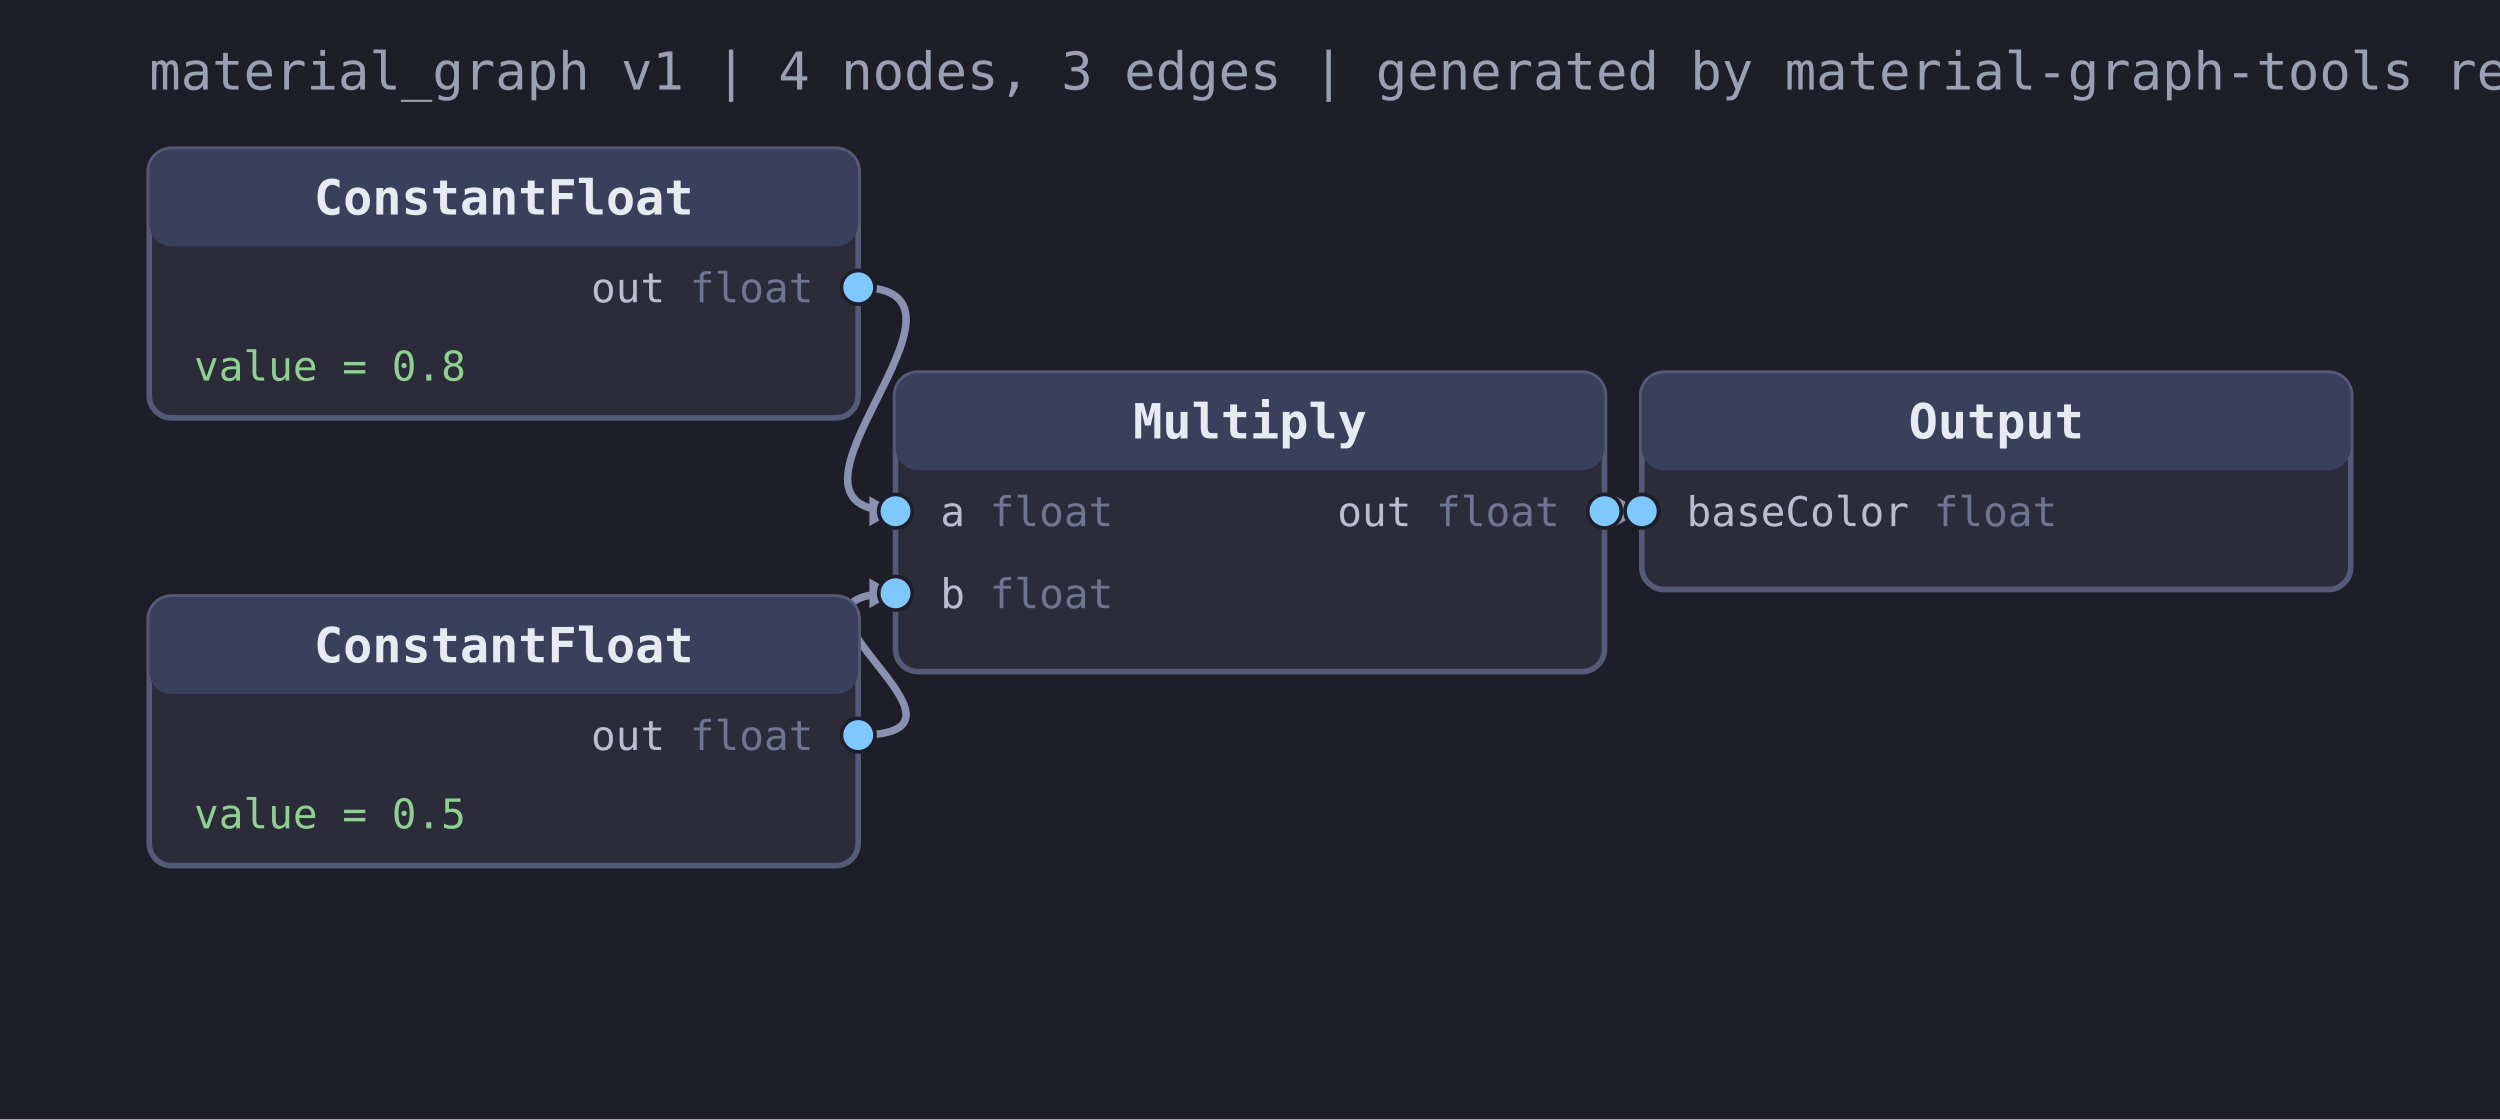
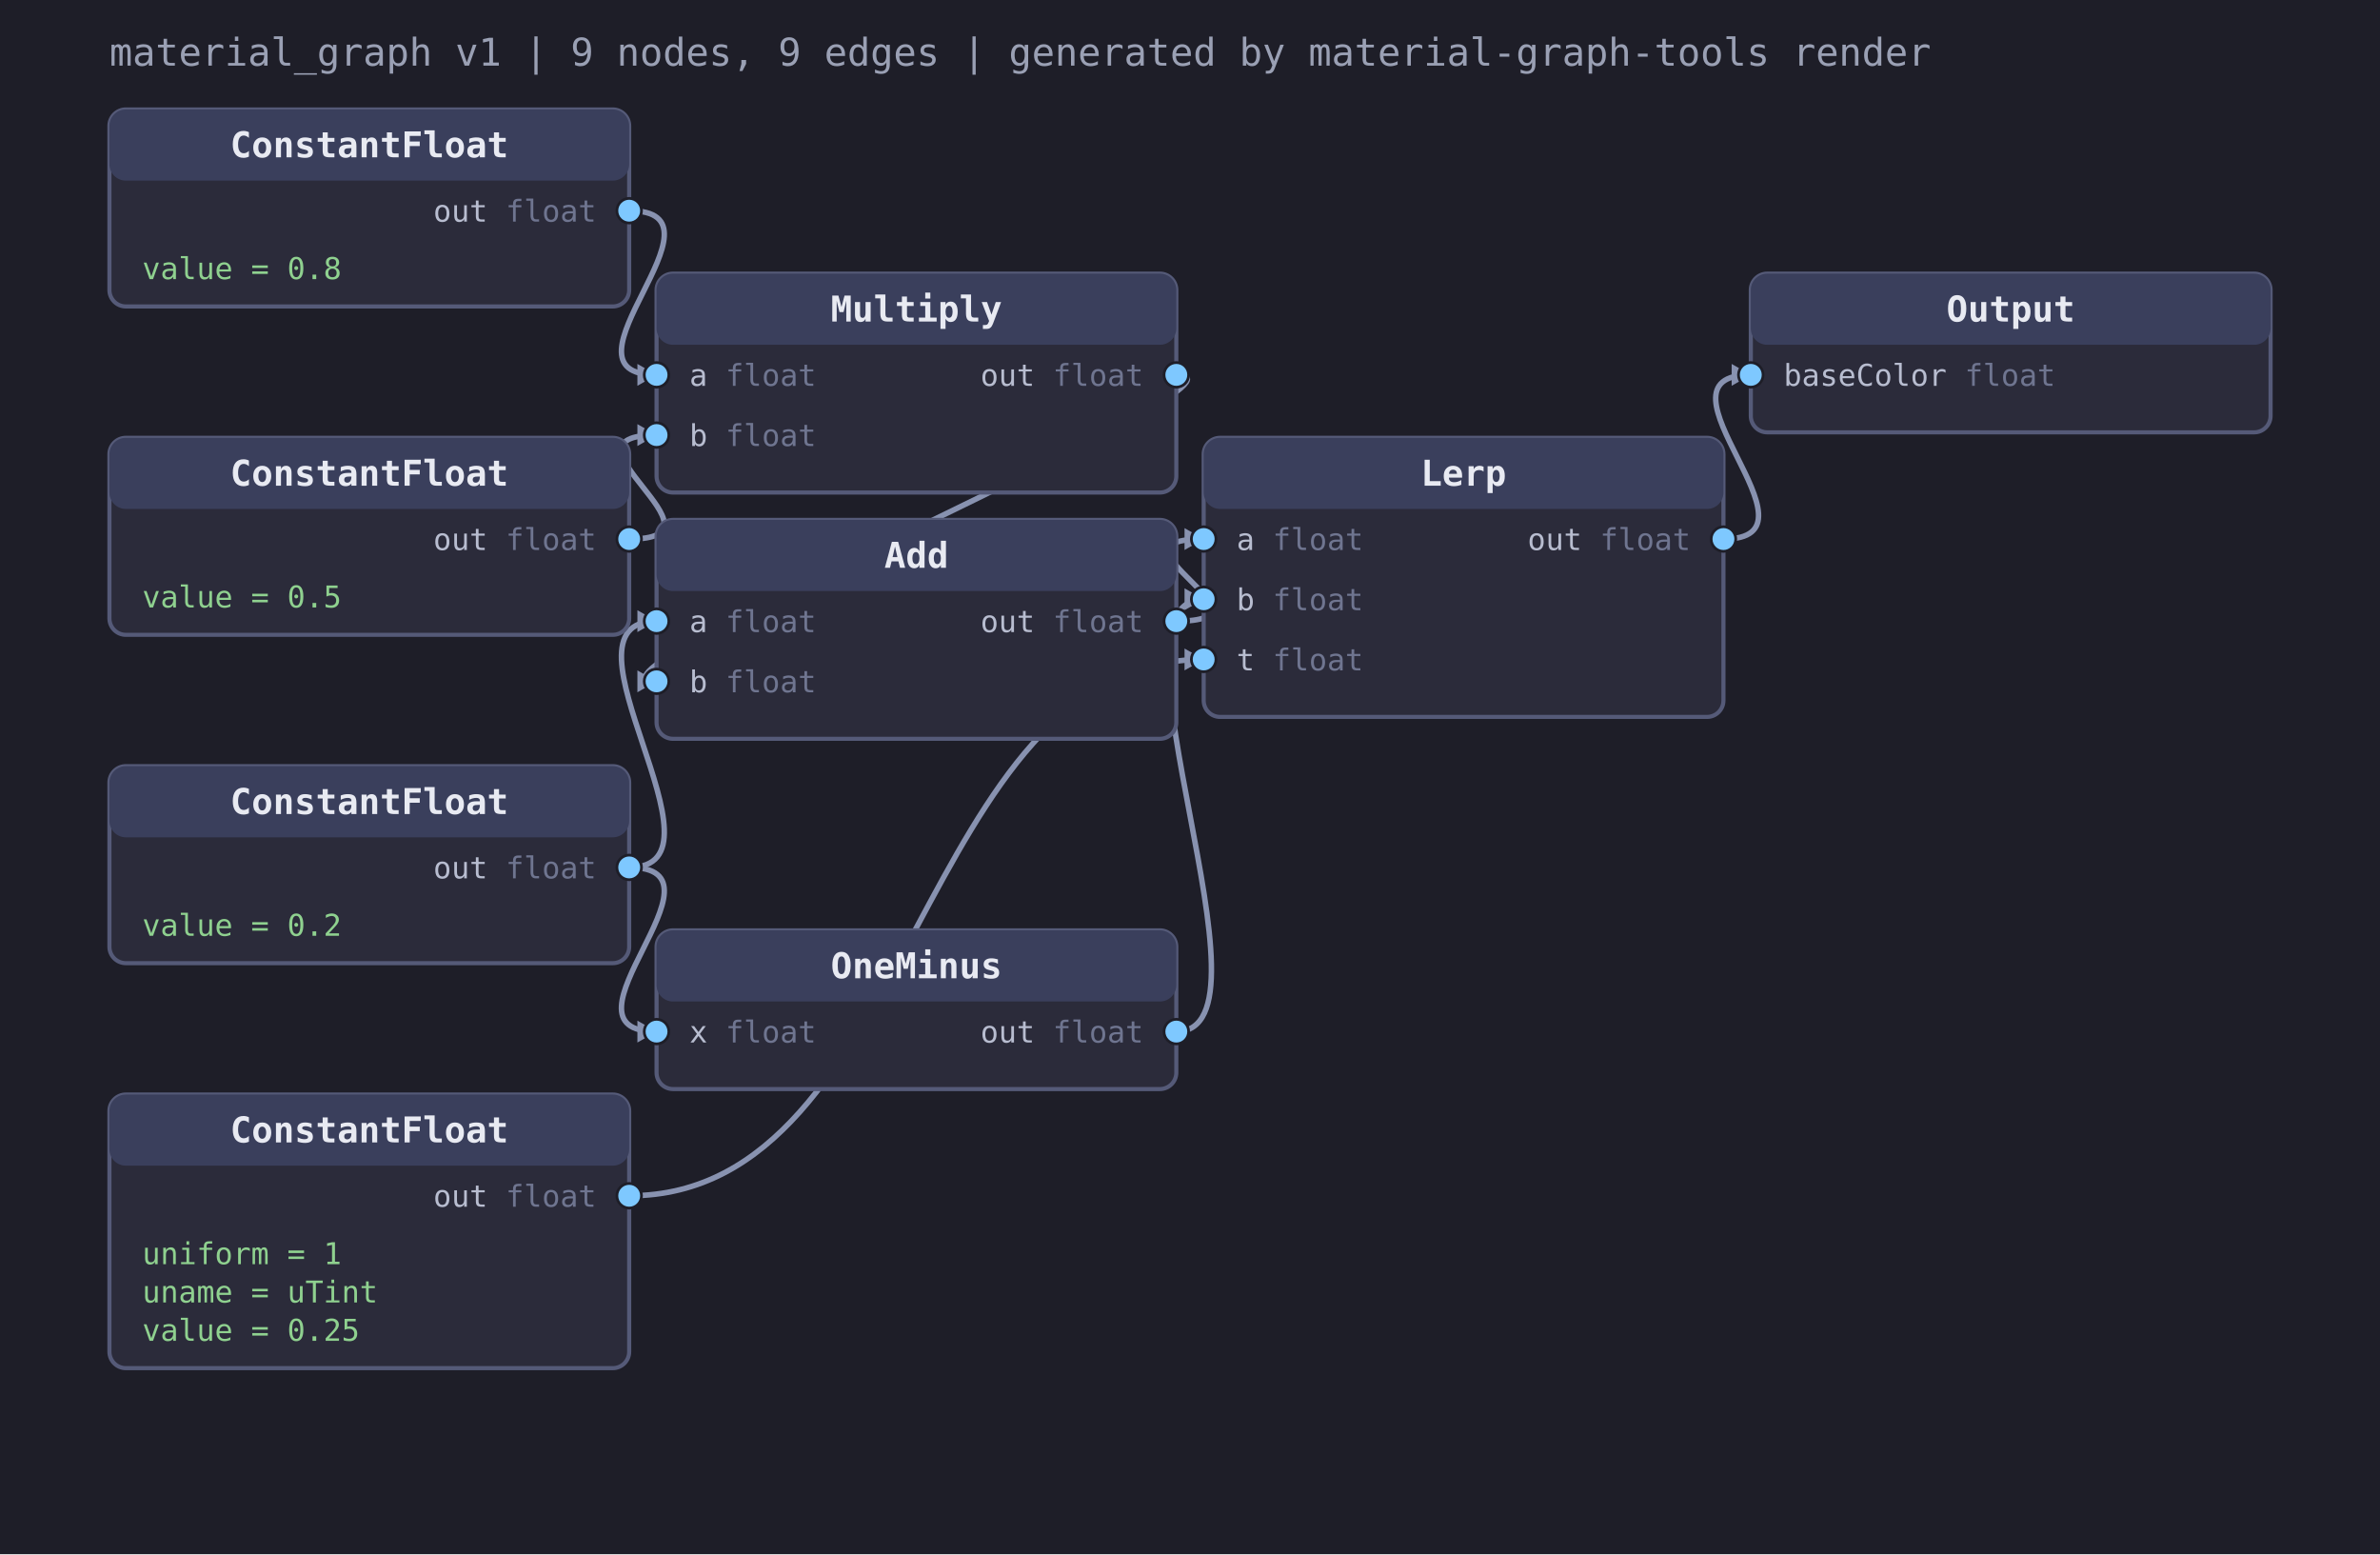
- <svg xmlns="http://www.w3.org/2000/svg" width="670.0" height="300.0" viewBox="0 0 670.0 300.0" font-family="Consolas,monospace">
+ <svg xmlns="http://www.w3.org/2000/svg" width="870.0" height="568.0" viewBox="0 0 870.0 568.0" font-family="Consolas,monospace">
  <rect width="100%" height="100%" fill="#1e1e28" />
-   <text x="40.0" y="24" font-size="14" fill="#9aa0b4">material_graph v1  |  4 nodes, 3 edges  |  generated by material-graph-tools render</text>
+   <text x="40.0" y="24" font-size="14" fill="#9aa0b4">material_graph v1  |  9 nodes, 9 edges  |  generated by material-graph-tools render</text>
  <g>
    <path d="M 230.0 77.0 C 270.0 77.0, 200.0 137.0, 240.0 137.0" fill="none" stroke="#8892b0" stroke-width="2" />
    <path d="M 240.0 137.0 l -7 -4 l 0 8 z" fill="#8892b0" />
    <path d="M 230.0 197.0 C 270.0 197.0, 200.0 159.0, 240.0 159.0" fill="none" stroke="#8892b0" stroke-width="2" />
    <path d="M 240.0 159.0 l -7 -4 l 0 8 z" fill="#8892b0" />
-     <path d="M 430.0 137.0 C 470.0 137.0, 400.0 137.0, 440.0 137.0" fill="none" stroke="#8892b0" stroke-width="2" />
-     <path d="M 440.0 137.0 l -7 -4 l 0 8 z" fill="#8892b0" />
+     <path d="M 230.0 317.0 C 270.0 317.0, 200.0 227.0, 240.0 227.0" fill="none" stroke="#8892b0" stroke-width="2" />
+     <path d="M 240.0 227.0 l -7 -4 l 0 8 z" fill="#8892b0" />
+     <path d="M 430.0 137.0 C 470.0 137.0, 200.0 249.0, 240.0 249.0" fill="none" stroke="#8892b0" stroke-width="2" />
+     <path d="M 240.0 249.0 l -7 -4 l 0 8 z" fill="#8892b0" />
+     <path d="M 230.0 317.0 C 270.0 317.0, 200.0 377.0, 240.0 377.0" fill="none" stroke="#8892b0" stroke-width="2" />
+     <path d="M 240.0 377.0 l -7 -4 l 0 8 z" fill="#8892b0" />
+     <path d="M 430.0 227.0 C 470.0 227.0, 400.0 197.0, 440.0 197.0" fill="none" stroke="#8892b0" stroke-width="2" />
+     <path d="M 440.0 197.0 l -7 -4 l 0 8 z" fill="#8892b0" />
+     <path d="M 430.0 377.0 C 470.0 377.0, 400.0 219.0, 440.0 219.0" fill="none" stroke="#8892b0" stroke-width="2" />
+     <path d="M 440.0 219.0 l -7 -4 l 0 8 z" fill="#8892b0" />
+     <path d="M 230.0 437.0 C 335.0 437.0, 335.0 241.0, 440.0 241.0" fill="none" stroke="#8892b0" stroke-width="2" />
+     <path d="M 440.0 241.0 l -7 -4 l 0 8 z" fill="#8892b0" />
+     <path d="M 630.0 197.0 C 670.0 197.0, 600.0 137.0, 640.0 137.0" fill="none" stroke="#8892b0" stroke-width="2" />
+     <path d="M 640.0 137.0 l -7 -4 l 0 8 z" fill="#8892b0" />
  </g>
  <g>
    <rect x="40.0" y="40.0" width="190.0" height="72.0" rx="6" fill="#2b2b3a" stroke="#555a78" stroke-width="1.5" />
    <rect x="40.0" y="40.0" width="190.0" height="26.0" rx="6" fill="#3a3f5c" />
    <text x="135.0" y="57.5" font-size="13" fill="#e8eaf2" text-anchor="middle" font-weight="bold">ConstantFloat</text>
    <circle cx="230.0" cy="77.0" r="4.5" fill="#7ec8ff" stroke="#1e1e28" stroke-width="1" />
    <text x="218.0" y="81.0" font-size="11" fill="#b8bdd0" text-anchor="end">out <tspan fill="#6f7590">float</tspan>
    </text>
    <text x="52.0" y="102.0" font-size="11" fill="#8fd18f">value = 0.8</text>
  </g>
  <g>
    <rect x="40.0" y="160.0" width="190.0" height="72.0" rx="6" fill="#2b2b3a" stroke="#555a78" stroke-width="1.5" />
    <rect x="40.0" y="160.0" width="190.0" height="26.0" rx="6" fill="#3a3f5c" />
    <text x="135.0" y="177.5" font-size="13" fill="#e8eaf2" text-anchor="middle" font-weight="bold">ConstantFloat</text>
    <circle cx="230.0" cy="197.0" r="4.5" fill="#7ec8ff" stroke="#1e1e28" stroke-width="1" />
    <text x="218.0" y="201.0" font-size="11" fill="#b8bdd0" text-anchor="end">out <tspan fill="#6f7590">float</tspan>
    </text>
    <text x="52.0" y="222.0" font-size="11" fill="#8fd18f">value = 0.5</text>
  </g>
  <g>
    <rect x="240.0" y="100.0" width="190.0" height="80.0" rx="6" fill="#2b2b3a" stroke="#555a78" stroke-width="1.5" />
    <rect x="240.0" y="100.0" width="190.0" height="26.0" rx="6" fill="#3a3f5c" />
    <text x="335.0" y="117.5" font-size="13" fill="#e8eaf2" text-anchor="middle" font-weight="bold">Multiply</text>
    <circle cx="240.0" cy="137.0" r="4.5" fill="#7ec8ff" stroke="#1e1e28" stroke-width="1" />
    <text x="252.0" y="141.0" font-size="11" fill="#b8bdd0" text-anchor="start">a <tspan fill="#6f7590">float</tspan>
    </text>
    <circle cx="240.0" cy="159.0" r="4.5" fill="#7ec8ff" stroke="#1e1e28" stroke-width="1" />
    <text x="252.0" y="163.0" font-size="11" fill="#b8bdd0" text-anchor="start">b <tspan fill="#6f7590">float</tspan>
    </text>
    <circle cx="430.0" cy="137.0" r="4.5" fill="#7ec8ff" stroke="#1e1e28" stroke-width="1" />
    <text x="418.0" y="141.0" font-size="11" fill="#b8bdd0" text-anchor="end">out <tspan fill="#6f7590">float</tspan>
    </text>
  </g>
  <g>
-     <rect x="440.0" y="100.0" width="190.0" height="58.0" rx="6" fill="#2b2b3a" stroke="#555a78" stroke-width="1.5" />
-     <rect x="440.0" y="100.0" width="190.0" height="26.0" rx="6" fill="#3a3f5c" />
-     <text x="535.0" y="117.5" font-size="13" fill="#e8eaf2" text-anchor="middle" font-weight="bold">Output</text>
-     <circle cx="440.0" cy="137.0" r="4.5" fill="#7ec8ff" stroke="#1e1e28" stroke-width="1" />
-     <text x="452.0" y="141.0" font-size="11" fill="#b8bdd0" text-anchor="start">baseColor <tspan fill="#6f7590">float</tspan>
+     <rect x="40.0" y="280.0" width="190.0" height="72.0" rx="6" fill="#2b2b3a" stroke="#555a78" stroke-width="1.5" />
+     <rect x="40.0" y="280.0" width="190.0" height="26.0" rx="6" fill="#3a3f5c" />
+     <text x="135.0" y="297.5" font-size="13" fill="#e8eaf2" text-anchor="middle" font-weight="bold">ConstantFloat</text>
+     <circle cx="230.0" cy="317.0" r="4.5" fill="#7ec8ff" stroke="#1e1e28" stroke-width="1" />
+     <text x="218.0" y="321.0" font-size="11" fill="#b8bdd0" text-anchor="end">out <tspan fill="#6f7590">float</tspan>
+     </text>
+     <text x="52.0" y="342.0" font-size="11" fill="#8fd18f">value = 0.2</text>
+   </g>
+   <g>
+     <rect x="240.0" y="190.0" width="190.0" height="80.0" rx="6" fill="#2b2b3a" stroke="#555a78" stroke-width="1.5" />
+     <rect x="240.0" y="190.0" width="190.0" height="26.0" rx="6" fill="#3a3f5c" />
+     <text x="335.0" y="207.5" font-size="13" fill="#e8eaf2" text-anchor="middle" font-weight="bold">Add</text>
+     <circle cx="240.0" cy="227.0" r="4.5" fill="#7ec8ff" stroke="#1e1e28" stroke-width="1" />
+     <text x="252.0" y="231.0" font-size="11" fill="#b8bdd0" text-anchor="start">a <tspan fill="#6f7590">float</tspan>
+     </text>
+     <circle cx="240.0" cy="249.0" r="4.5" fill="#7ec8ff" stroke="#1e1e28" stroke-width="1" />
+     <text x="252.0" y="253.0" font-size="11" fill="#b8bdd0" text-anchor="start">b <tspan fill="#6f7590">float</tspan>
+     </text>
+     <circle cx="430.0" cy="227.0" r="4.5" fill="#7ec8ff" stroke="#1e1e28" stroke-width="1" />
+     <text x="418.0" y="231.0" font-size="11" fill="#b8bdd0" text-anchor="end">out <tspan fill="#6f7590">float</tspan>
+     </text>
+   </g>
+   <g>
+     <rect x="40.0" y="400.0" width="190.0" height="100.0" rx="6" fill="#2b2b3a" stroke="#555a78" stroke-width="1.5" />
+     <rect x="40.0" y="400.0" width="190.0" height="26.0" rx="6" fill="#3a3f5c" />
+     <text x="135.0" y="417.5" font-size="13" fill="#e8eaf2" text-anchor="middle" font-weight="bold">ConstantFloat</text>
+     <circle cx="230.0" cy="437.0" r="4.5" fill="#7ec8ff" stroke="#1e1e28" stroke-width="1" />
+     <text x="218.0" y="441.0" font-size="11" fill="#b8bdd0" text-anchor="end">out <tspan fill="#6f7590">float</tspan>
+     </text>
+     <text x="52.0" y="462.0" font-size="11" fill="#8fd18f">uniform = 1</text>
+     <text x="52.0" y="476.0" font-size="11" fill="#8fd18f">uname = uTint</text>
+     <text x="52.0" y="490.0" font-size="11" fill="#8fd18f">value = 0.25</text>
+   </g>
+   <g>
+     <rect x="240.0" y="340.0" width="190.0" height="58.0" rx="6" fill="#2b2b3a" stroke="#555a78" stroke-width="1.5" />
+     <rect x="240.0" y="340.0" width="190.0" height="26.0" rx="6" fill="#3a3f5c" />
+     <text x="335.0" y="357.5" font-size="13" fill="#e8eaf2" text-anchor="middle" font-weight="bold">OneMinus</text>
+     <circle cx="240.0" cy="377.0" r="4.5" fill="#7ec8ff" stroke="#1e1e28" stroke-width="1" />
+     <text x="252.0" y="381.0" font-size="11" fill="#b8bdd0" text-anchor="start">x <tspan fill="#6f7590">float</tspan>
+     </text>
+     <circle cx="430.0" cy="377.0" r="4.5" fill="#7ec8ff" stroke="#1e1e28" stroke-width="1" />
+     <text x="418.0" y="381.0" font-size="11" fill="#b8bdd0" text-anchor="end">out <tspan fill="#6f7590">float</tspan>
+     </text>
+   </g>
+   <g>
+     <rect x="440.0" y="160.0" width="190.0" height="102.0" rx="6" fill="#2b2b3a" stroke="#555a78" stroke-width="1.5" />
+     <rect x="440.0" y="160.0" width="190.0" height="26.0" rx="6" fill="#3a3f5c" />
+     <text x="535.0" y="177.5" font-size="13" fill="#e8eaf2" text-anchor="middle" font-weight="bold">Lerp</text>
+     <circle cx="440.0" cy="197.0" r="4.5" fill="#7ec8ff" stroke="#1e1e28" stroke-width="1" />
+     <text x="452.0" y="201.0" font-size="11" fill="#b8bdd0" text-anchor="start">a <tspan fill="#6f7590">float</tspan>
+     </text>
+     <circle cx="440.0" cy="219.0" r="4.5" fill="#7ec8ff" stroke="#1e1e28" stroke-width="1" />
+     <text x="452.0" y="223.0" font-size="11" fill="#b8bdd0" text-anchor="start">b <tspan fill="#6f7590">float</tspan>
+     </text>
+     <circle cx="440.0" cy="241.0" r="4.5" fill="#7ec8ff" stroke="#1e1e28" stroke-width="1" />
+     <text x="452.0" y="245.0" font-size="11" fill="#b8bdd0" text-anchor="start">t <tspan fill="#6f7590">float</tspan>
+     </text>
+     <circle cx="630.0" cy="197.0" r="4.5" fill="#7ec8ff" stroke="#1e1e28" stroke-width="1" />
+     <text x="618.0" y="201.0" font-size="11" fill="#b8bdd0" text-anchor="end">out <tspan fill="#6f7590">float</tspan>
+     </text>
+   </g>
+   <g>
+     <rect x="640.0" y="100.0" width="190.0" height="58.0" rx="6" fill="#2b2b3a" stroke="#555a78" stroke-width="1.5" />
+     <rect x="640.0" y="100.0" width="190.0" height="26.0" rx="6" fill="#3a3f5c" />
+     <text x="735.0" y="117.5" font-size="13" fill="#e8eaf2" text-anchor="middle" font-weight="bold">Output</text>
+     <circle cx="640.0" cy="137.0" r="4.5" fill="#7ec8ff" stroke="#1e1e28" stroke-width="1" />
+     <text x="652.0" y="141.0" font-size="11" fill="#b8bdd0" text-anchor="start">baseColor <tspan fill="#6f7590">float</tspan>
    </text>
  </g>
</svg>
